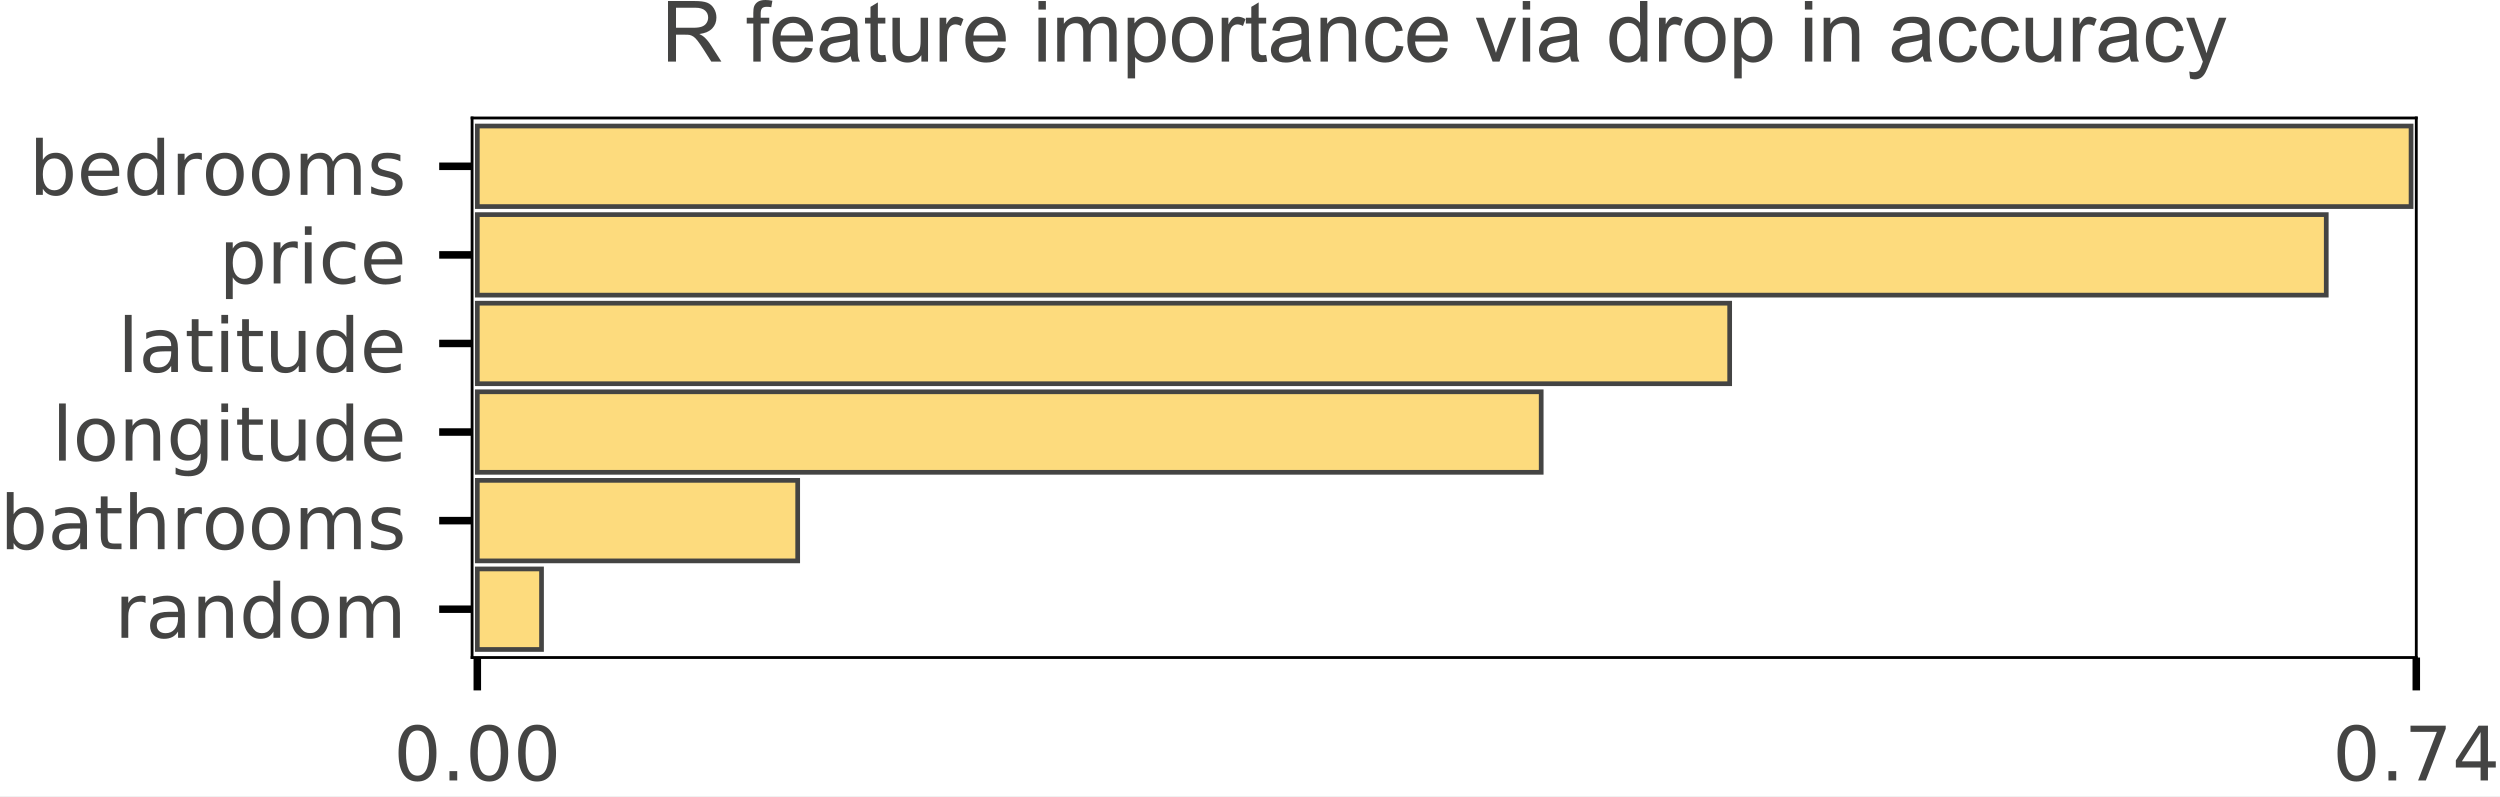
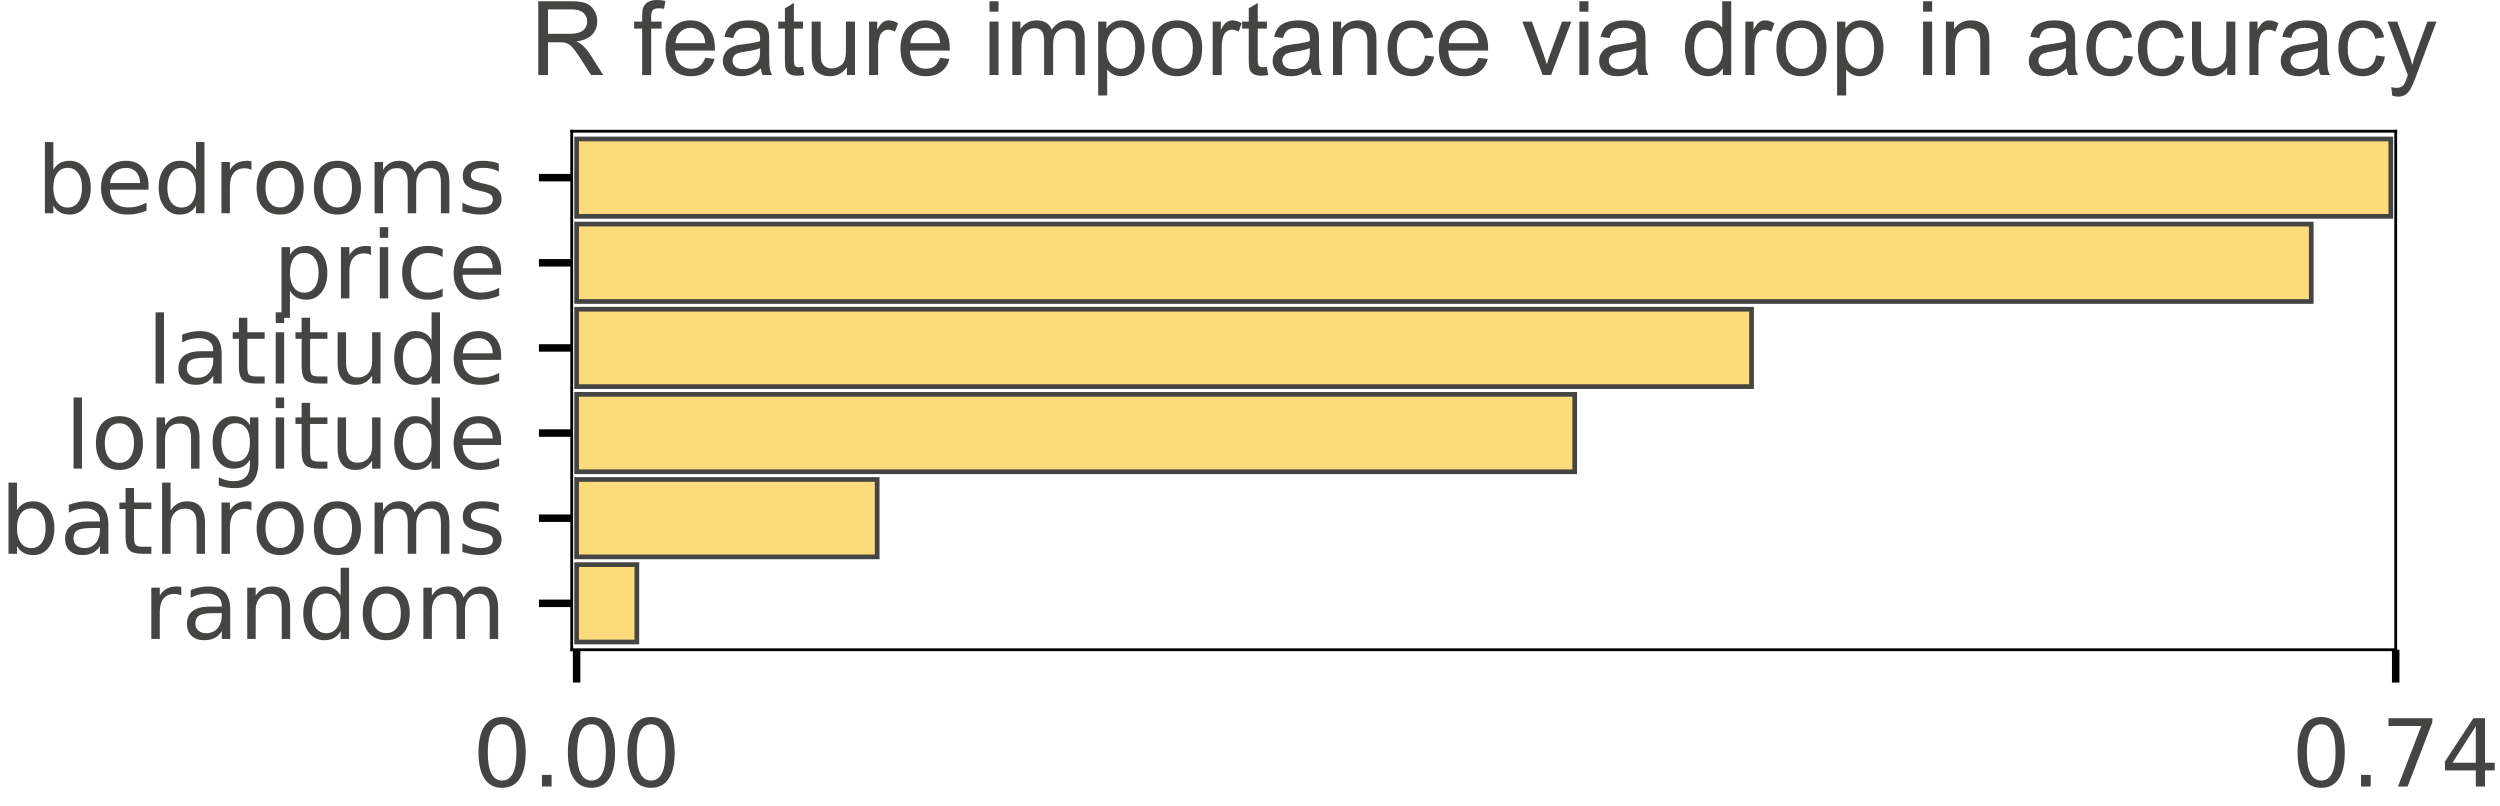
- <svg xmlns="http://www.w3.org/2000/svg" xmlns:xlink="http://www.w3.org/1999/xlink" height="84.694pt" version="1.1" viewBox="0 0 265.967 84.694" width="265.967pt">
+ <svg xmlns="http://www.w3.org/2000/svg" xmlns:xlink="http://www.w3.org/1999/xlink" height="86.039pt" version="1.1" viewBox="0 0 266.875 86.039" width="266.875pt">
  <defs>
    <style type="text/css">
*{stroke-linecap:butt;stroke-linejoin:round;}
  </style>
  </defs>
  <g id="figure_1">
    <g id="patch_1">
-       <path d="M 0 84.694  L 265.967 84.694  L 265.967 0  L 0 0  z " style="fill:#ffffff;" />
+       <path d="M 0 86.039  L 266.875 86.039  L 266.875 0  L 0 0  z " style="fill:#ffffff;" />
    </g>
    <g id="axes_1">
      <g id="patch_2">
-         <path d="M 50.224 69.952  L 257.061 69.952  L 257.061 12.552  L 50.224 12.552  z " style="fill:#ffffff;" />
+         <path d="M 61.03 69.361  L 255.742 69.361  L 255.742 14.008  L 61.03 14.008  z " style="fill:#ffffff;" />
      </g>
      <g id="patch_3">
-         <path clip-path="url(#p76ee009062)" d="M 50.779 13.408  L 256.506 13.408  L 256.506 21.976  L 50.779 21.976  z " style="fill:#fddb7d;stroke:#444443;stroke-linejoin:miter;stroke-width:0.5;" />
+         <path clip-path="url(#p28456c2a56)" d="M 61.553 14.834  L 255.219 14.834  L 255.219 23.095  L 61.553 23.095  z " style="fill:#fddb7d;stroke:#444443;stroke-linejoin:miter;stroke-width:0.5;" />
      </g>
      <g id="patch_4">
-         <path clip-path="url(#p76ee009062)" d="M 50.779 22.832  L 247.483 22.832  L 247.483 31.399  L 50.779 31.399  z " style="fill:#fddb7d;stroke:#444443;stroke-linejoin:miter;stroke-width:0.5;" />
+         <path clip-path="url(#p28456c2a56)" d="M 61.553 23.922  L 246.725 23.922  L 246.725 32.183  L 61.553 32.183  z " style="fill:#fddb7d;stroke:#444443;stroke-linejoin:miter;stroke-width:0.5;" />
      </g>
      <g id="patch_5">
-         <path clip-path="url(#p76ee009062)" d="M 50.779 32.256  L 184.014 32.256  L 184.014 40.823  L 50.779 40.823  z " style="fill:#fddb7d;stroke:#444443;stroke-linejoin:miter;stroke-width:0.5;" />
+         <path clip-path="url(#p28456c2a56)" d="M 61.553 33.009  L 186.977 33.009  L 186.977 41.271  L 61.553 41.271  z " style="fill:#fddb7d;stroke:#444443;stroke-linejoin:miter;stroke-width:0.5;" />
      </g>
      <g id="patch_6">
-         <path clip-path="url(#p76ee009062)" d="M 50.779 41.68  L 163.963 41.68  L 163.963 50.247  L 50.779 50.247  z " style="fill:#fddb7d;stroke:#444443;stroke-linejoin:miter;stroke-width:0.5;" />
+         <path clip-path="url(#p28456c2a56)" d="M 61.553 42.097  L 168.102 42.097  L 168.102 50.359  L 61.553 50.359  z " style="fill:#fddb7d;stroke:#444443;stroke-linejoin:miter;stroke-width:0.5;" />
      </g>
      <g id="patch_7">
-         <path clip-path="url(#p76ee009062)" d="M 50.779 51.104  L 84.864 51.104  L 84.864 59.671  L 50.779 59.671  z " style="fill:#fddb7d;stroke:#444443;stroke-linejoin:miter;stroke-width:0.5;" />
+         <path clip-path="url(#p28456c2a56)" d="M 61.553 51.185  L 93.639 51.185  L 93.639 59.447  L 61.553 59.447  z " style="fill:#fddb7d;stroke:#444443;stroke-linejoin:miter;stroke-width:0.5;" />
      </g>
      <g id="patch_8">
-         <path clip-path="url(#p76ee009062)" d="M 50.779 60.528  L 57.611 60.528  L 57.611 69.095  L 50.779 69.095  z " style="fill:#fddb7d;stroke:#444443;stroke-linejoin:miter;stroke-width:0.5;" />
+         <path clip-path="url(#p28456c2a56)" d="M 61.553 60.273  L 67.984 60.273  L 67.984 68.535  L 61.553 68.535  z " style="fill:#fddb7d;stroke:#444443;stroke-linejoin:miter;stroke-width:0.5;" />
      </g>
      <g id="matplotlib.axis_1">
        <g id="xtick_1">
          <g id="line2d_1">
            <defs>
-               <path d="M 0 0  L 0 3.5  " id="m2a6f6975bc" style="stroke:#000000;stroke-width:0.8;" />
-             </defs>
-             <g>
-               <use style="stroke:#000000;stroke-width:0.8;" x="50.779" xlink:href="#m2a6f6975bc" y="69.952" />
+               <path d="M 0 0  L 0 3.5  " id="m1a4a37caed" style="stroke:#000000;stroke-width:0.8;" />
+             </defs>
+             <g>
+               <use style="stroke:#000000;stroke-width:0.8;" x="61.553" xlink:href="#m1a4a37caed" y="69.361" />
            </g>
          </g>
          <g id="text_1">
            <defs>
              <path d="M 31.781 66.406  Q 24.172 66.406 20.328 58.906  Q 16.5 51.422 16.5 36.375  Q 16.5 21.391 20.328 13.891  Q 24.172 6.391 31.781 6.391  Q 39.453 6.391 43.281 13.891  Q 47.125 21.391 47.125 36.375  Q 47.125 51.422 43.281 58.906  Q 39.453 66.406 31.781 66.406  z M 31.781 74.219  Q 44.047 74.219 50.516 64.516  Q 56.984 54.828 56.984 36.375  Q 56.984 17.969 50.516 8.266  Q 44.047 -1.422 31.781 -1.422  Q 19.531 -1.422 13.062 8.266  Q 6.594 17.969 6.594 36.375  Q 6.594 54.828 13.062 64.516  Q 19.531 74.219 31.781 74.219  z " id="DejaVuSans-30" />
              <path d="M 10.688 12.406  L 21 12.406  L 21 0  L 10.688 0  z " id="DejaVuSans-2e" />
            </defs>
-             <g style="fill:#444443;" transform="translate(41.87297 83.03047)scale(0.08 -0.08)">
+             <g style="fill:#444443;" transform="translate(50.41979 83.95922)scale(0.1 -0.1)">
              <use xlink:href="#DejaVuSans-30" />
              <use x="63.623" xlink:href="#DejaVuSans-2e" />
              <use x="95.41" xlink:href="#DejaVuSans-30" />
              <use x="159.033" xlink:href="#DejaVuSans-30" />
            </g>
          </g>
        </g>
        <g id="xtick_2">
          <g id="line2d_2">
            <g>
-               <use style="stroke:#000000;stroke-width:0.8;" x="257.061" xlink:href="#m2a6f6975bc" y="69.952" />
+               <use style="stroke:#000000;stroke-width:0.8;" x="255.742" xlink:href="#m1a4a37caed" y="69.361" />
            </g>
          </g>
          <g id="text_2">
            <defs>
              <path d="M 8.203 72.906  L 55.078 72.906  L 55.078 68.703  L 28.609 0  L 18.312 0  L 43.219 64.594  L 8.203 64.594  z " id="DejaVuSans-37" />
              <path d="M 37.797 64.312  L 12.891 25.391  L 37.797 25.391  z M 35.203 72.906  L 47.609 72.906  L 47.609 25.391  L 58.016 25.391  L 58.016 17.188  L 47.609 17.188  L 47.609 0  L 37.797 0  L 37.797 17.188  L 4.891 17.188  L 4.891 26.703  z " id="DejaVuSans-34" />
            </defs>
-             <g style="fill:#444443;" transform="translate(248.155 83.03047)scale(0.08 -0.08)">
+             <g style="fill:#444443;" transform="translate(244.6094 83.95922)scale(0.1 -0.1)">
              <use xlink:href="#DejaVuSans-30" />
              <use x="63.623" xlink:href="#DejaVuSans-2e" />
              <use x="95.41" xlink:href="#DejaVuSans-37" />
              <use x="159.033" xlink:href="#DejaVuSans-34" />
            </g>
          </g>
        </g>
      </g>
      <g id="matplotlib.axis_2">
        <g id="ytick_1">
          <g id="line2d_3">
            <defs>
-               <path d="M 0 0  L -3.5 0  " id="mae1e44caf8" style="stroke:#000000;stroke-width:0.8;" />
-             </defs>
-             <g>
-               <use style="stroke:#000000;stroke-width:0.8;" x="50.224" xlink:href="#mae1e44caf8" y="17.692" />
+               <path d="M 0 0  L -3.5 0  " id="mfc529ad526" style="stroke:#000000;stroke-width:0.8;" />
+             </defs>
+             <g>
+               <use style="stroke:#000000;stroke-width:0.8;" x="61.03" xlink:href="#mfc529ad526" y="18.965" />
            </g>
          </g>
          <g id="text_3">
            <defs>
              <path d="M 48.688 27.297  Q 48.688 37.203 44.609 42.844  Q 40.531 48.484 33.406 48.484  Q 26.266 48.484 22.188 42.844  Q 18.109 37.203 18.109 27.297  Q 18.109 17.391 22.188 11.75  Q 26.266 6.109 33.406 6.109  Q 40.531 6.109 44.609 11.75  Q 48.688 17.391 48.688 27.297  z M 18.109 46.391  Q 20.953 51.266 25.266 53.625  Q 29.594 56 35.594 56  Q 45.562 56 51.781 48.094  Q 58.016 40.188 58.016 27.297  Q 58.016 14.406 51.781 6.484  Q 45.562 -1.422 35.594 -1.422  Q 29.594 -1.422 25.266 0.953  Q 20.953 3.328 18.109 8.203  L 18.109 0  L 9.078 0  L 9.078 75.984  L 18.109 75.984  z " id="DejaVuSans-62" />
              <path d="M 56.203 29.594  L 56.203 25.203  L 14.891 25.203  Q 15.484 15.922 20.484 11.062  Q 25.484 6.203 34.422 6.203  Q 39.594 6.203 44.453 7.469  Q 49.312 8.734 54.109 11.281  L 54.109 2.781  Q 49.266 0.734 44.188 -0.344  Q 39.109 -1.422 33.891 -1.422  Q 20.797 -1.422 13.156 6.188  Q 5.516 13.812 5.516 26.812  Q 5.516 40.234 12.766 48.109  Q 20.016 56 32.328 56  Q 43.359 56 49.781 48.891  Q 56.203 41.797 56.203 29.594  z M 47.219 32.234  Q 47.125 39.594 43.094 43.984  Q 39.062 48.391 32.422 48.391  Q 24.906 48.391 20.391 44.141  Q 15.875 39.891 15.188 32.172  z " id="DejaVuSans-65" />
              <path d="M 45.406 46.391  L 45.406 75.984  L 54.391 75.984  L 54.391 0  L 45.406 0  L 45.406 8.203  Q 42.578 3.328 38.25 0.953  Q 33.938 -1.422 27.875 -1.422  Q 17.969 -1.422 11.734 6.484  Q 5.516 14.406 5.516 27.297  Q 5.516 40.188 11.734 48.094  Q 17.969 56 27.875 56  Q 33.938 56 38.25 53.625  Q 42.578 51.266 45.406 46.391  z M 14.797 27.297  Q 14.797 17.391 18.875 11.75  Q 22.953 6.109 30.078 6.109  Q 37.203 6.109 41.297 11.75  Q 45.406 17.391 45.406 27.297  Q 45.406 37.203 41.297 42.844  Q 37.203 48.484 30.078 48.484  Q 22.953 48.484 18.875 42.844  Q 14.797 37.203 14.797 27.297  z " id="DejaVuSans-64" />
              <path d="M 41.109 46.297  Q 39.594 47.172 37.812 47.578  Q 36.031 48 33.891 48  Q 26.266 48 22.188 43.047  Q 18.109 38.094 18.109 28.812  L 18.109 0  L 9.078 0  L 9.078 54.688  L 18.109 54.688  L 18.109 46.188  Q 20.953 51.172 25.484 53.578  Q 30.031 56 36.531 56  Q 37.453 56 38.578 55.875  Q 39.703 55.766 41.062 55.516  z " id="DejaVuSans-72" />
              <path d="M 30.609 48.391  Q 23.391 48.391 19.188 42.75  Q 14.984 37.109 14.984 27.297  Q 14.984 17.484 19.156 11.844  Q 23.344 6.203 30.609 6.203  Q 37.797 6.203 41.984 11.859  Q 46.188 17.531 46.188 27.297  Q 46.188 37.016 41.984 42.703  Q 37.797 48.391 30.609 48.391  z M 30.609 56  Q 42.328 56 49.016 48.375  Q 55.719 40.766 55.719 27.297  Q 55.719 13.875 49.016 6.219  Q 42.328 -1.422 30.609 -1.422  Q 18.844 -1.422 12.172 6.219  Q 5.516 13.875 5.516 27.297  Q 5.516 40.766 12.172 48.375  Q 18.844 56 30.609 56  z " id="DejaVuSans-6f" />
              <path d="M 52 44.188  Q 55.375 50.25 60.062 53.125  Q 64.75 56 71.094 56  Q 79.641 56 84.281 50.016  Q 88.922 44.047 88.922 33.016  L 88.922 0  L 79.891 0  L 79.891 32.719  Q 79.891 40.578 77.094 44.375  Q 74.312 48.188 68.609 48.188  Q 61.625 48.188 57.562 43.547  Q 53.516 38.922 53.516 30.906  L 53.516 0  L 44.484 0  L 44.484 32.719  Q 44.484 40.625 41.703 44.406  Q 38.922 48.188 33.109 48.188  Q 26.219 48.188 22.156 43.531  Q 18.109 38.875 18.109 30.906  L 18.109 0  L 9.078 0  L 9.078 54.688  L 18.109 54.688  L 18.109 46.188  Q 21.188 51.219 25.484 53.609  Q 29.781 56 35.688 56  Q 41.656 56 45.828 52.969  Q 50 49.953 52 44.188  z " id="DejaVuSans-6d" />
              <path d="M 44.281 53.078  L 44.281 44.578  Q 40.484 46.531 36.375 47.5  Q 32.281 48.484 27.875 48.484  Q 21.188 48.484 17.844 46.438  Q 14.5 44.391 14.5 40.281  Q 14.5 37.156 16.891 35.375  Q 19.281 33.594 26.516 31.984  L 29.594 31.297  Q 39.156 29.25 43.188 25.516  Q 47.219 21.781 47.219 15.094  Q 47.219 7.469 41.188 3.016  Q 35.156 -1.422 24.609 -1.422  Q 20.219 -1.422 15.453 -0.562  Q 10.688 0.297 5.422 2  L 5.422 11.281  Q 10.406 8.688 15.234 7.391  Q 20.062 6.109 24.812 6.109  Q 31.156 6.109 34.562 8.281  Q 37.984 10.453 37.984 14.406  Q 37.984 18.062 35.516 20.016  Q 33.062 21.969 24.703 23.781  L 21.578 24.516  Q 13.234 26.266 9.516 29.906  Q 5.812 33.547 5.812 39.891  Q 5.812 47.609 11.281 51.797  Q 16.75 56 26.812 56  Q 31.781 56 36.172 55.266  Q 40.578 54.547 44.281 53.078  z " id="DejaVuSans-73" />
            </defs>
-             <g style="fill:#444443;" transform="translate(3.1075 20.73139)scale(0.08 -0.08)">
+             <g style="fill:#444443;" transform="translate(3.884375 22.76387)scale(0.1 -0.1)">
              <use xlink:href="#DejaVuSans-62" />
              <use x="63.477" xlink:href="#DejaVuSans-65" />
              <use x="125" xlink:href="#DejaVuSans-64" />
              <use x="188.477" xlink:href="#DejaVuSans-72" />
              <use x="229.559" xlink:href="#DejaVuSans-6f" />
              <use x="290.74" xlink:href="#DejaVuSans-6f" />
              <use x="351.922" xlink:href="#DejaVuSans-6d" />
              <use x="449.334" xlink:href="#DejaVuSans-73" />
            </g>
          </g>
        </g>
        <g id="ytick_2">
          <g id="line2d_4">
            <g>
-               <use style="stroke:#000000;stroke-width:0.8;" x="50.224" xlink:href="#mae1e44caf8" y="27.116" />
+               <use style="stroke:#000000;stroke-width:0.8;" x="61.03" xlink:href="#mfc529ad526" y="28.052" />
            </g>
          </g>
          <g id="text_4">
            <defs>
              <path d="M 18.109 8.203  L 18.109 -20.797  L 9.078 -20.797  L 9.078 54.688  L 18.109 54.688  L 18.109 46.391  Q 20.953 51.266 25.266 53.625  Q 29.594 56 35.594 56  Q 45.562 56 51.781 48.094  Q 58.016 40.188 58.016 27.297  Q 58.016 14.406 51.781 6.484  Q 45.562 -1.422 35.594 -1.422  Q 29.594 -1.422 25.266 0.953  Q 20.953 3.328 18.109 8.203  z M 48.688 27.297  Q 48.688 37.203 44.609 42.844  Q 40.531 48.484 33.406 48.484  Q 26.266 48.484 22.188 42.844  Q 18.109 37.203 18.109 27.297  Q 18.109 17.391 22.188 11.75  Q 26.266 6.109 33.406 6.109  Q 40.531 6.109 44.609 11.75  Q 48.688 17.391 48.688 27.297  z " id="DejaVuSans-70" />
              <path d="M 9.422 54.688  L 18.406 54.688  L 18.406 0  L 9.422 0  z M 9.422 75.984  L 18.406 75.984  L 18.406 64.594  L 9.422 64.594  z " id="DejaVuSans-69" />
              <path d="M 48.781 52.594  L 48.781 44.188  Q 44.969 46.297 41.141 47.344  Q 37.312 48.391 33.406 48.391  Q 24.656 48.391 19.812 42.844  Q 14.984 37.312 14.984 27.297  Q 14.984 17.281 19.812 11.734  Q 24.656 6.203 33.406 6.203  Q 37.312 6.203 41.141 7.25  Q 44.969 8.297 48.781 10.406  L 48.781 2.094  Q 45.016 0.344 40.984 -0.531  Q 36.969 -1.422 32.422 -1.422  Q 20.062 -1.422 12.781 6.344  Q 5.516 14.109 5.516 27.297  Q 5.516 40.672 12.859 48.328  Q 20.219 56 33.016 56  Q 37.156 56 41.109 55.141  Q 45.062 54.297 48.781 52.594  z " id="DejaVuSans-63" />
            </defs>
-             <g style="fill:#444443;" transform="translate(23.3125 30.15527)scale(0.08 -0.08)">
+             <g style="fill:#444443;" transform="translate(29.14062 31.8517)scale(0.1 -0.1)">
              <use xlink:href="#DejaVuSans-70" />
              <use x="63.477" xlink:href="#DejaVuSans-72" />
              <use x="104.59" xlink:href="#DejaVuSans-69" />
              <use x="132.373" xlink:href="#DejaVuSans-63" />
              <use x="187.354" xlink:href="#DejaVuSans-65" />
            </g>
          </g>
        </g>
        <g id="ytick_3">
          <g id="line2d_5">
            <g>
-               <use style="stroke:#000000;stroke-width:0.8;" x="50.224" xlink:href="#mae1e44caf8" y="36.54" />
+               <use style="stroke:#000000;stroke-width:0.8;" x="61.03" xlink:href="#mfc529ad526" y="37.14" />
            </g>
          </g>
          <g id="text_5">
            <defs>
              <path d="M 9.422 75.984  L 18.406 75.984  L 18.406 0  L 9.422 0  z " id="DejaVuSans-6c" />
              <path d="M 34.281 27.484  Q 23.391 27.484 19.188 25  Q 14.984 22.516 14.984 16.5  Q 14.984 11.719 18.141 8.906  Q 21.297 6.109 26.703 6.109  Q 34.188 6.109 38.703 11.406  Q 43.219 16.703 43.219 25.484  L 43.219 27.484  z M 52.203 31.203  L 52.203 0  L 43.219 0  L 43.219 8.297  Q 40.141 3.328 35.547 0.953  Q 30.953 -1.422 24.312 -1.422  Q 15.922 -1.422 10.953 3.297  Q 6 8.016 6 15.922  Q 6 25.141 12.172 29.828  Q 18.359 34.516 30.609 34.516  L 43.219 34.516  L 43.219 35.406  Q 43.219 41.609 39.141 45  Q 35.062 48.391 27.688 48.391  Q 23 48.391 18.547 47.266  Q 14.109 46.141 10.016 43.891  L 10.016 52.203  Q 14.938 54.109 19.578 55.047  Q 24.219 56 28.609 56  Q 40.484 56 46.344 49.844  Q 52.203 43.703 52.203 31.203  z " id="DejaVuSans-61" />
              <path d="M 18.312 70.219  L 18.312 54.688  L 36.812 54.688  L 36.812 47.703  L 18.312 47.703  L 18.312 18.016  Q 18.312 11.328 20.141 9.422  Q 21.969 7.516 27.594 7.516  L 36.812 7.516  L 36.812 0  L 27.594 0  Q 17.188 0 13.234 3.875  Q 9.281 7.766 9.281 18.016  L 9.281 47.703  L 2.688 47.703  L 2.688 54.688  L 9.281 54.688  L 9.281 70.219  z " id="DejaVuSans-74" />
              <path d="M 8.5 21.578  L 8.5 54.688  L 17.484 54.688  L 17.484 21.922  Q 17.484 14.156 20.5 10.266  Q 23.531 6.391 29.594 6.391  Q 36.859 6.391 41.078 11.031  Q 45.312 15.672 45.312 23.688  L 45.312 54.688  L 54.297 54.688  L 54.297 0  L 45.312 0  L 45.312 8.406  Q 42.047 3.422 37.719 1  Q 33.406 -1.422 27.688 -1.422  Q 18.266 -1.422 13.375 4.438  Q 8.5 10.297 8.5 21.578  z M 31.109 56  z " id="DejaVuSans-75" />
            </defs>
-             <g style="fill:#444443;" transform="translate(12.5325 39.57915)scale(0.08 -0.08)">
+             <g style="fill:#444443;" transform="translate(15.66563 40.93952)scale(0.1 -0.1)">
              <use xlink:href="#DejaVuSans-6c" />
              <use x="27.783" xlink:href="#DejaVuSans-61" />
              <use x="89.062" xlink:href="#DejaVuSans-74" />
              <use x="128.271" xlink:href="#DejaVuSans-69" />
              <use x="156.055" xlink:href="#DejaVuSans-74" />
              <use x="195.264" xlink:href="#DejaVuSans-75" />
              <use x="258.643" xlink:href="#DejaVuSans-64" />
              <use x="322.119" xlink:href="#DejaVuSans-65" />
            </g>
          </g>
        </g>
        <g id="ytick_4">
          <g id="line2d_6">
            <g>
-               <use style="stroke:#000000;stroke-width:0.8;" x="50.224" xlink:href="#mae1e44caf8" y="45.964" />
+               <use style="stroke:#000000;stroke-width:0.8;" x="61.03" xlink:href="#mfc529ad526" y="46.228" />
            </g>
          </g>
          <g id="text_6">
            <defs>
              <path d="M 54.891 33.016  L 54.891 0  L 45.906 0  L 45.906 32.719  Q 45.906 40.484 42.875 44.328  Q 39.844 48.188 33.797 48.188  Q 26.516 48.188 22.312 43.547  Q 18.109 38.922 18.109 30.906  L 18.109 0  L 9.078 0  L 9.078 54.688  L 18.109 54.688  L 18.109 46.188  Q 21.344 51.125 25.703 53.562  Q 30.078 56 35.797 56  Q 45.219 56 50.047 50.172  Q 54.891 44.344 54.891 33.016  z " id="DejaVuSans-6e" />
              <path d="M 45.406 27.984  Q 45.406 37.75 41.375 43.109  Q 37.359 48.484 30.078 48.484  Q 22.859 48.484 18.828 43.109  Q 14.797 37.75 14.797 27.984  Q 14.797 18.266 18.828 12.891  Q 22.859 7.516 30.078 7.516  Q 37.359 7.516 41.375 12.891  Q 45.406 18.266 45.406 27.984  z M 54.391 6.781  Q 54.391 -7.172 48.188 -13.984  Q 42 -20.797 29.203 -20.797  Q 24.469 -20.797 20.266 -20.094  Q 16.062 -19.391 12.109 -17.922  L 12.109 -9.188  Q 16.062 -11.328 19.922 -12.344  Q 23.781 -13.375 27.781 -13.375  Q 36.625 -13.375 41.016 -8.766  Q 45.406 -4.156 45.406 5.172  L 45.406 9.625  Q 42.625 4.781 38.281 2.391  Q 33.938 0 27.875 0  Q 17.828 0 11.672 7.656  Q 5.516 15.328 5.516 27.984  Q 5.516 40.672 11.672 48.328  Q 17.828 56 27.875 56  Q 33.938 56 38.281 53.609  Q 42.625 51.219 45.406 46.391  L 45.406 54.688  L 54.391 54.688  z " id="DejaVuSans-67" />
            </defs>
-             <g style="fill:#444443;" transform="translate(5.5275 49.00303)scale(0.08 -0.08)">
+             <g style="fill:#444443;" transform="translate(6.909375 50.02735)scale(0.1 -0.1)">
              <use xlink:href="#DejaVuSans-6c" />
              <use x="27.783" xlink:href="#DejaVuSans-6f" />
              <use x="88.965" xlink:href="#DejaVuSans-6e" />
              <use x="152.344" xlink:href="#DejaVuSans-67" />
              <use x="215.82" xlink:href="#DejaVuSans-69" />
              <use x="243.604" xlink:href="#DejaVuSans-74" />
              <use x="282.812" xlink:href="#DejaVuSans-75" />
              <use x="346.191" xlink:href="#DejaVuSans-64" />
              <use x="409.668" xlink:href="#DejaVuSans-65" />
            </g>
          </g>
        </g>
        <g id="ytick_5">
          <g id="line2d_7">
            <g>
-               <use style="stroke:#000000;stroke-width:0.8;" x="50.224" xlink:href="#mae1e44caf8" y="55.388" />
+               <use style="stroke:#000000;stroke-width:0.8;" x="61.03" xlink:href="#mfc529ad526" y="55.316" />
            </g>
          </g>
          <g id="text_7">
            <defs>
              <path d="M 54.891 33.016  L 54.891 0  L 45.906 0  L 45.906 32.719  Q 45.906 40.484 42.875 44.328  Q 39.844 48.188 33.797 48.188  Q 26.516 48.188 22.312 43.547  Q 18.109 38.922 18.109 30.906  L 18.109 0  L 9.078 0  L 9.078 75.984  L 18.109 75.984  L 18.109 46.188  Q 21.344 51.125 25.703 53.562  Q 30.078 56 35.797 56  Q 45.219 56 50.047 50.172  Q 54.891 44.344 54.891 33.016  z " id="DejaVuSans-68" />
            </defs>
-             <g style="fill:#444443;" transform="translate(0 58.42692)scale(0.08 -0.08)">
+             <g style="fill:#444443;" transform="translate(0 59.11518)scale(0.1 -0.1)">
              <use xlink:href="#DejaVuSans-62" />
              <use x="63.477" xlink:href="#DejaVuSans-61" />
              <use x="124.756" xlink:href="#DejaVuSans-74" />
              <use x="163.965" xlink:href="#DejaVuSans-68" />
              <use x="227.344" xlink:href="#DejaVuSans-72" />
              <use x="268.426" xlink:href="#DejaVuSans-6f" />
              <use x="329.607" xlink:href="#DejaVuSans-6f" />
              <use x="390.789" xlink:href="#DejaVuSans-6d" />
              <use x="488.201" xlink:href="#DejaVuSans-73" />
            </g>
          </g>
        </g>
        <g id="ytick_6">
          <g id="line2d_8">
            <g>
-               <use style="stroke:#000000;stroke-width:0.8;" x="50.224" xlink:href="#mae1e44caf8" y="64.811" />
+               <use style="stroke:#000000;stroke-width:0.8;" x="61.03" xlink:href="#mfc529ad526" y="64.404" />
            </g>
          </g>
          <g id="text_8">
-             <g style="fill:#444443;" transform="translate(12.19625 67.8508)scale(0.08 -0.08)">
+             <g style="fill:#444443;" transform="translate(15.24531 68.203)scale(0.1 -0.1)">
              <use xlink:href="#DejaVuSans-72" />
              <use x="41.113" xlink:href="#DejaVuSans-61" />
              <use x="102.393" xlink:href="#DejaVuSans-6e" />
              <use x="165.771" xlink:href="#DejaVuSans-64" />
              <use x="229.248" xlink:href="#DejaVuSans-6f" />
              <use x="290.43" xlink:href="#DejaVuSans-6d" />
            </g>
          </g>
        </g>
      </g>
      <g id="patch_9">
-         <path d="M 50.224 69.952  L 50.224 12.552  " style="fill:none;stroke:#000000;stroke-linecap:square;stroke-linejoin:miter;stroke-width:0.3;" />
+         <path d="M 61.03 69.361  L 61.03 14.008  " style="fill:none;stroke:#000000;stroke-linecap:square;stroke-linejoin:miter;stroke-width:0.3;" />
      </g>
      <g id="patch_10">
-         <path d="M 257.061 69.952  L 257.061 12.552  " style="fill:none;stroke:#000000;stroke-linecap:square;stroke-linejoin:miter;stroke-width:0.3;" />
+         <path d="M 255.742 69.361  L 255.742 14.008  " style="fill:none;stroke:#000000;stroke-linecap:square;stroke-linejoin:miter;stroke-width:0.3;" />
      </g>
      <g id="patch_11">
-         <path d="M 50.224 69.952  L 257.061 69.952  " style="fill:none;stroke:#000000;stroke-linecap:square;stroke-linejoin:miter;stroke-width:0.3;" />
+         <path d="M 61.03 69.361  L 255.742 69.361  " style="fill:none;stroke:#000000;stroke-linecap:square;stroke-linejoin:miter;stroke-width:0.3;" />
      </g>
      <g id="patch_12">
-         <path d="M 50.224 12.552  L 257.061 12.552  " style="fill:none;stroke:#000000;stroke-linecap:square;stroke-linejoin:miter;stroke-width:0.3;" />
+         <path d="M 61.03 14.008  L 255.742 14.008  " style="fill:none;stroke:#000000;stroke-linecap:square;stroke-linejoin:miter;stroke-width:0.3;" />
      </g>
      <g id="text_9">
        <defs>
          <path d="M 7.859 0  L 7.859 71.578  L 39.594 71.578  Q 49.172 71.578 54.141 69.641  Q 59.125 67.719 62.109 62.828  Q 65.094 57.953 65.094 52.047  Q 65.094 44.438 60.156 39.203  Q 55.219 33.984 44.922 32.562  Q 48.688 30.766 50.641 29  Q 54.781 25.203 58.5 19.484  L 70.953 0  L 59.031 0  L 49.562 14.891  Q 45.406 21.344 42.719 24.75  Q 40.047 28.172 37.922 29.531  Q 35.797 30.906 33.594 31.453  Q 31.984 31.781 28.328 31.781  L 17.328 31.781  L 17.328 0  z M 17.328 39.984  L 37.703 39.984  Q 44.188 39.984 47.844 41.328  Q 51.516 42.672 53.422 45.625  Q 55.328 48.578 55.328 52.047  Q 55.328 57.125 51.641 60.391  Q 47.953 63.672 39.984 63.672  L 17.328 63.672  z " id="ArialMT-52" />
          <path id="ArialMT-20" />
          <path d="M 8.688 0  L 8.688 45.016  L 0.922 45.016  L 0.922 51.859  L 8.688 51.859  L 8.688 57.375  Q 8.688 62.594 9.625 65.141  Q 10.891 68.562 14.078 70.672  Q 17.281 72.797 23.047 72.797  Q 26.766 72.797 31.25 71.922  L 29.938 64.266  Q 27.203 64.75 24.75 64.75  Q 20.75 64.75 19.094 63.031  Q 17.438 61.328 17.438 56.641  L 17.438 51.859  L 27.547 51.859  L 27.547 45.016  L 17.438 45.016  L 17.438 0  z " id="ArialMT-66" />
          <path d="M 42.094 16.703  L 51.172 15.578  Q 49.031 7.625 43.219 3.219  Q 37.406 -1.172 28.375 -1.172  Q 17 -1.172 10.328 5.828  Q 3.656 12.844 3.656 25.484  Q 3.656 38.578 10.391 45.797  Q 17.141 53.031 27.875 53.031  Q 38.281 53.031 44.875 45.953  Q 51.469 38.875 51.469 26.031  Q 51.469 25.25 51.422 23.688  L 12.75 23.688  Q 13.234 15.141 17.578 10.594  Q 21.922 6.062 28.422 6.062  Q 33.25 6.062 36.672 8.594  Q 40.094 11.141 42.094 16.703  z M 13.234 30.906  L 42.188 30.906  Q 41.609 37.453 38.875 40.719  Q 34.672 45.797 27.984 45.797  Q 21.922 45.797 17.797 41.75  Q 13.672 37.703 13.234 30.906  z " id="ArialMT-65" />
          <path d="M 40.438 6.391  Q 35.547 2.25 31.031 0.531  Q 26.516 -1.172 21.344 -1.172  Q 12.797 -1.172 8.203 3  Q 3.609 7.172 3.609 13.672  Q 3.609 17.484 5.344 20.625  Q 7.078 23.781 9.891 25.688  Q 12.703 27.594 16.219 28.562  Q 18.797 29.25 24.031 29.891  Q 34.672 31.156 39.703 32.906  Q 39.75 34.719 39.75 35.203  Q 39.75 40.578 37.25 42.781  Q 33.891 45.75 27.25 45.75  Q 21.047 45.75 18.094 43.578  Q 15.141 41.406 13.719 35.891  L 5.125 37.062  Q 6.297 42.578 8.984 45.969  Q 11.672 49.359 16.75 51.188  Q 21.828 53.031 28.516 53.031  Q 35.156 53.031 39.297 51.469  Q 43.453 49.906 45.406 47.531  Q 47.359 45.172 48.141 41.547  Q 48.578 39.312 48.578 33.453  L 48.578 21.734  Q 48.578 9.469 49.141 6.219  Q 49.703 2.984 51.375 0  L 42.188 0  Q 40.828 2.734 40.438 6.391  z M 39.703 26.031  Q 34.906 24.078 25.344 22.703  Q 19.922 21.922 17.672 20.938  Q 15.438 19.969 14.203 18.094  Q 12.984 16.219 12.984 13.922  Q 12.984 10.406 15.641 8.062  Q 18.312 5.719 23.438 5.719  Q 28.516 5.719 32.469 7.938  Q 36.422 10.156 38.281 14.016  Q 39.703 17 39.703 22.797  z " id="ArialMT-61" />
          <path d="M 25.781 7.859  L 27.047 0.094  Q 23.344 -0.688 20.406 -0.688  Q 15.625 -0.688 12.984 0.828  Q 10.359 2.344 9.281 4.812  Q 8.203 7.281 8.203 15.188  L 8.203 45.016  L 1.766 45.016  L 1.766 51.859  L 8.203 51.859  L 8.203 64.703  L 16.938 69.969  L 16.938 51.859  L 25.781 51.859  L 25.781 45.016  L 16.938 45.016  L 16.938 14.703  Q 16.938 10.938 17.406 9.859  Q 17.875 8.797 18.922 8.156  Q 19.969 7.516 21.922 7.516  Q 23.391 7.516 25.781 7.859  z " id="ArialMT-74" />
          <path d="M 40.578 0  L 40.578 7.625  Q 34.516 -1.172 24.125 -1.172  Q 19.531 -1.172 15.547 0.578  Q 11.578 2.344 9.641 5  Q 7.719 7.672 6.938 11.531  Q 6.391 14.109 6.391 19.734  L 6.391 51.859  L 15.188 51.859  L 15.188 23.094  Q 15.188 16.219 15.719 13.812  Q 16.547 10.359 19.234 8.375  Q 21.922 6.391 25.875 6.391  Q 29.828 6.391 33.297 8.422  Q 36.766 10.453 38.203 13.938  Q 39.656 17.438 39.656 24.078  L 39.656 51.859  L 48.438 51.859  L 48.438 0  z " id="ArialMT-75" />
          <path d="M 6.5 0  L 6.5 51.859  L 14.406 51.859  L 14.406 44  Q 17.438 49.516 20 51.266  Q 22.562 53.031 25.641 53.031  Q 30.078 53.031 34.672 50.203  L 31.641 42.047  Q 28.422 43.953 25.203 43.953  Q 22.312 43.953 20.016 42.219  Q 17.719 40.484 16.75 37.406  Q 15.281 32.719 15.281 27.156  L 15.281 0  z " id="ArialMT-72" />
          <path d="M 6.641 61.469  L 6.641 71.578  L 15.438 71.578  L 15.438 61.469  z M 6.641 0  L 6.641 51.859  L 15.438 51.859  L 15.438 0  z " id="ArialMT-69" />
          <path d="M 6.594 0  L 6.594 51.859  L 14.453 51.859  L 14.453 44.578  Q 16.891 48.391 20.938 50.703  Q 25 53.031 30.172 53.031  Q 35.938 53.031 39.625 50.641  Q 43.312 48.25 44.828 43.953  Q 50.984 53.031 60.844 53.031  Q 68.562 53.031 72.703 48.75  Q 76.859 44.484 76.859 35.594  L 76.859 0  L 68.109 0  L 68.109 32.672  Q 68.109 37.938 67.25 40.25  Q 66.406 42.578 64.156 43.984  Q 61.922 45.406 58.891 45.406  Q 53.422 45.406 49.797 41.766  Q 46.188 38.141 46.188 30.125  L 46.188 0  L 37.406 0  L 37.406 33.688  Q 37.406 39.547 35.25 42.469  Q 33.109 45.406 28.219 45.406  Q 24.516 45.406 21.359 43.453  Q 18.219 41.5 16.797 37.734  Q 15.375 33.984 15.375 26.906  L 15.375 0  z " id="ArialMT-6d" />
          <path d="M 6.594 -19.875  L 6.594 51.859  L 14.594 51.859  L 14.594 45.125  Q 17.438 49.078 21 51.047  Q 24.562 53.031 29.641 53.031  Q 36.281 53.031 41.359 49.609  Q 46.438 46.188 49.016 39.953  Q 51.609 33.734 51.609 26.312  Q 51.609 18.359 48.75 11.984  Q 45.906 5.609 40.453 2.219  Q 35.016 -1.172 29 -1.172  Q 24.609 -1.172 21.109 0.688  Q 17.625 2.547 15.375 5.375  L 15.375 -19.875  z M 14.547 25.641  Q 14.547 15.625 18.594 10.844  Q 22.656 6.062 28.422 6.062  Q 34.281 6.062 38.453 11.016  Q 42.625 15.969 42.625 26.375  Q 42.625 36.281 38.547 41.203  Q 34.469 46.141 28.812 46.141  Q 23.188 46.141 18.859 40.891  Q 14.547 35.641 14.547 25.641  z " id="ArialMT-70" />
          <path d="M 3.328 25.922  Q 3.328 40.328 11.328 47.266  Q 18.016 53.031 27.641 53.031  Q 38.328 53.031 45.109 46.016  Q 51.906 39.016 51.906 26.656  Q 51.906 16.656 48.906 10.906  Q 45.906 5.172 40.156 2  Q 34.422 -1.172 27.641 -1.172  Q 16.75 -1.172 10.031 5.812  Q 3.328 12.797 3.328 25.922  z M 12.359 25.922  Q 12.359 15.969 16.703 11.016  Q 21.047 6.062 27.641 6.062  Q 34.188 6.062 38.531 11.031  Q 42.875 16.016 42.875 26.219  Q 42.875 35.844 38.5 40.797  Q 34.125 45.75 27.641 45.75  Q 21.047 45.75 16.703 40.812  Q 12.359 35.891 12.359 25.922  z " id="ArialMT-6f" />
          <path d="M 6.594 0  L 6.594 51.859  L 14.5 51.859  L 14.5 44.484  Q 20.219 53.031 31 53.031  Q 35.688 53.031 39.625 51.344  Q 43.562 49.656 45.516 46.922  Q 47.469 44.188 48.25 40.438  Q 48.734 37.984 48.734 31.891  L 48.734 0  L 39.938 0  L 39.938 31.547  Q 39.938 36.922 38.906 39.578  Q 37.891 42.234 35.281 43.812  Q 32.672 45.406 29.156 45.406  Q 23.531 45.406 19.453 41.844  Q 15.375 38.281 15.375 28.328  L 15.375 0  z " id="ArialMT-6e" />
          <path d="M 40.438 19  L 49.078 17.875  Q 47.656 8.938 41.812 3.875  Q 35.984 -1.172 27.484 -1.172  Q 16.844 -1.172 10.375 5.781  Q 3.906 12.75 3.906 25.734  Q 3.906 34.125 6.688 40.422  Q 9.469 46.734 15.156 49.875  Q 20.844 53.031 27.547 53.031  Q 35.984 53.031 41.359 48.75  Q 46.734 44.484 48.25 36.625  L 39.703 35.297  Q 38.484 40.531 35.375 43.156  Q 32.281 45.797 27.875 45.797  Q 21.234 45.797 17.078 41.031  Q 12.938 36.281 12.938 25.984  Q 12.938 15.531 16.938 10.797  Q 20.953 6.062 27.391 6.062  Q 32.562 6.062 36.031 9.234  Q 39.5 12.406 40.438 19  z " id="ArialMT-63" />
          <path d="M 21 0  L 1.266 51.859  L 10.547 51.859  L 21.688 20.797  Q 23.484 15.766 25 10.359  Q 26.172 14.453 28.266 20.219  L 39.797 51.859  L 48.828 51.859  L 29.203 0  z " id="ArialMT-76" />
          <path d="M 40.234 0  L 40.234 6.547  Q 35.297 -1.172 25.734 -1.172  Q 19.531 -1.172 14.328 2.25  Q 9.125 5.672 6.266 11.797  Q 3.422 17.922 3.422 25.875  Q 3.422 33.641 6 39.969  Q 8.594 46.297 13.766 49.656  Q 18.953 53.031 25.344 53.031  Q 30.031 53.031 33.688 51.047  Q 37.359 49.078 39.656 45.906  L 39.656 71.578  L 48.391 71.578  L 48.391 0  z M 12.453 25.875  Q 12.453 15.922 16.641 10.984  Q 20.844 6.062 26.562 6.062  Q 32.328 6.062 36.344 10.766  Q 40.375 15.484 40.375 25.141  Q 40.375 35.797 36.266 40.766  Q 32.172 45.75 26.172 45.75  Q 20.312 45.75 16.375 40.969  Q 12.453 36.188 12.453 25.875  z " id="ArialMT-64" />
          <path d="M 6.203 -19.969  L 5.219 -11.719  Q 8.109 -12.5 10.25 -12.5  Q 13.188 -12.5 14.938 -11.516  Q 16.703 -10.547 17.828 -8.797  Q 18.656 -7.469 20.516 -2.25  Q 20.75 -1.516 21.297 -0.094  L 1.609 51.859  L 11.078 51.859  L 21.875 21.828  Q 23.969 16.109 25.641 9.812  Q 27.156 15.875 29.25 21.625  L 40.328 51.859  L 49.125 51.859  L 29.391 -0.875  Q 26.219 -9.422 24.469 -12.641  Q 22.125 -17 19.094 -19.016  Q 16.062 -21.047 11.859 -21.047  Q 9.328 -21.047 6.203 -19.969  z " id="ArialMT-79" />
        </defs>
-         <g style="fill:#444443;" transform="translate(70.35875 6.551719)scale(0.09 -0.09)">
+         <g style="fill:#444443;" transform="translate(56.59469 8.007656)scale(0.11 -0.11)">
          <use xlink:href="#ArialMT-52" />
          <use x="72.217" xlink:href="#ArialMT-20" />
          <use x="100" xlink:href="#ArialMT-66" />
          <use x="127.783" xlink:href="#ArialMT-65" />
          <use x="183.398" xlink:href="#ArialMT-61" />
          <use x="239.014" xlink:href="#ArialMT-74" />
          <use x="266.797" xlink:href="#ArialMT-75" />
          <use x="322.412" xlink:href="#ArialMT-72" />
          <use x="355.713" xlink:href="#ArialMT-65" />
          <use x="411.328" xlink:href="#ArialMT-20" />
          <use x="439.111" xlink:href="#ArialMT-69" />
          <use x="461.328" xlink:href="#ArialMT-6d" />
          <use x="544.629" xlink:href="#ArialMT-70" />
          <use x="600.244" xlink:href="#ArialMT-6f" />
          <use x="655.859" xlink:href="#ArialMT-72" />
          <use x="689.16" xlink:href="#ArialMT-74" />
          <use x="716.943" xlink:href="#ArialMT-61" />
          <use x="772.559" xlink:href="#ArialMT-6e" />
          <use x="828.174" xlink:href="#ArialMT-63" />
          <use x="878.174" xlink:href="#ArialMT-65" />
          <use x="933.789" xlink:href="#ArialMT-20" />
          <use x="961.572" xlink:href="#ArialMT-76" />
          <use x="1011.572" xlink:href="#ArialMT-69" />
          <use x="1033.789" xlink:href="#ArialMT-61" />
          <use x="1089.404" xlink:href="#ArialMT-20" />
          <use x="1117.188" xlink:href="#ArialMT-64" />
          <use x="1172.803" xlink:href="#ArialMT-72" />
          <use x="1206.104" xlink:href="#ArialMT-6f" />
          <use x="1261.719" xlink:href="#ArialMT-70" />
          <use x="1317.334" xlink:href="#ArialMT-20" />
          <use x="1345.117" xlink:href="#ArialMT-69" />
          <use x="1367.334" xlink:href="#ArialMT-6e" />
          <use x="1422.949" xlink:href="#ArialMT-20" />
          <use x="1450.732" xlink:href="#ArialMT-61" />
          <use x="1506.348" xlink:href="#ArialMT-63" />
          <use x="1556.348" xlink:href="#ArialMT-63" />
          <use x="1606.348" xlink:href="#ArialMT-75" />
          <use x="1661.963" xlink:href="#ArialMT-72" />
          <use x="1695.264" xlink:href="#ArialMT-61" />
          <use x="1750.879" xlink:href="#ArialMT-63" />
          <use x="1800.879" xlink:href="#ArialMT-79" />
        </g>
      </g>
    </g>
  </g>
  <defs>
-     <clipPath id="p76ee009062">
-       <rect height="57.4" width="206.838" x="50.224" y="12.552" />
+     <clipPath id="p28456c2a56">
+       <rect height="55.353" width="194.713" x="61.03" y="14.008" />
    </clipPath>
  </defs>
</svg>
